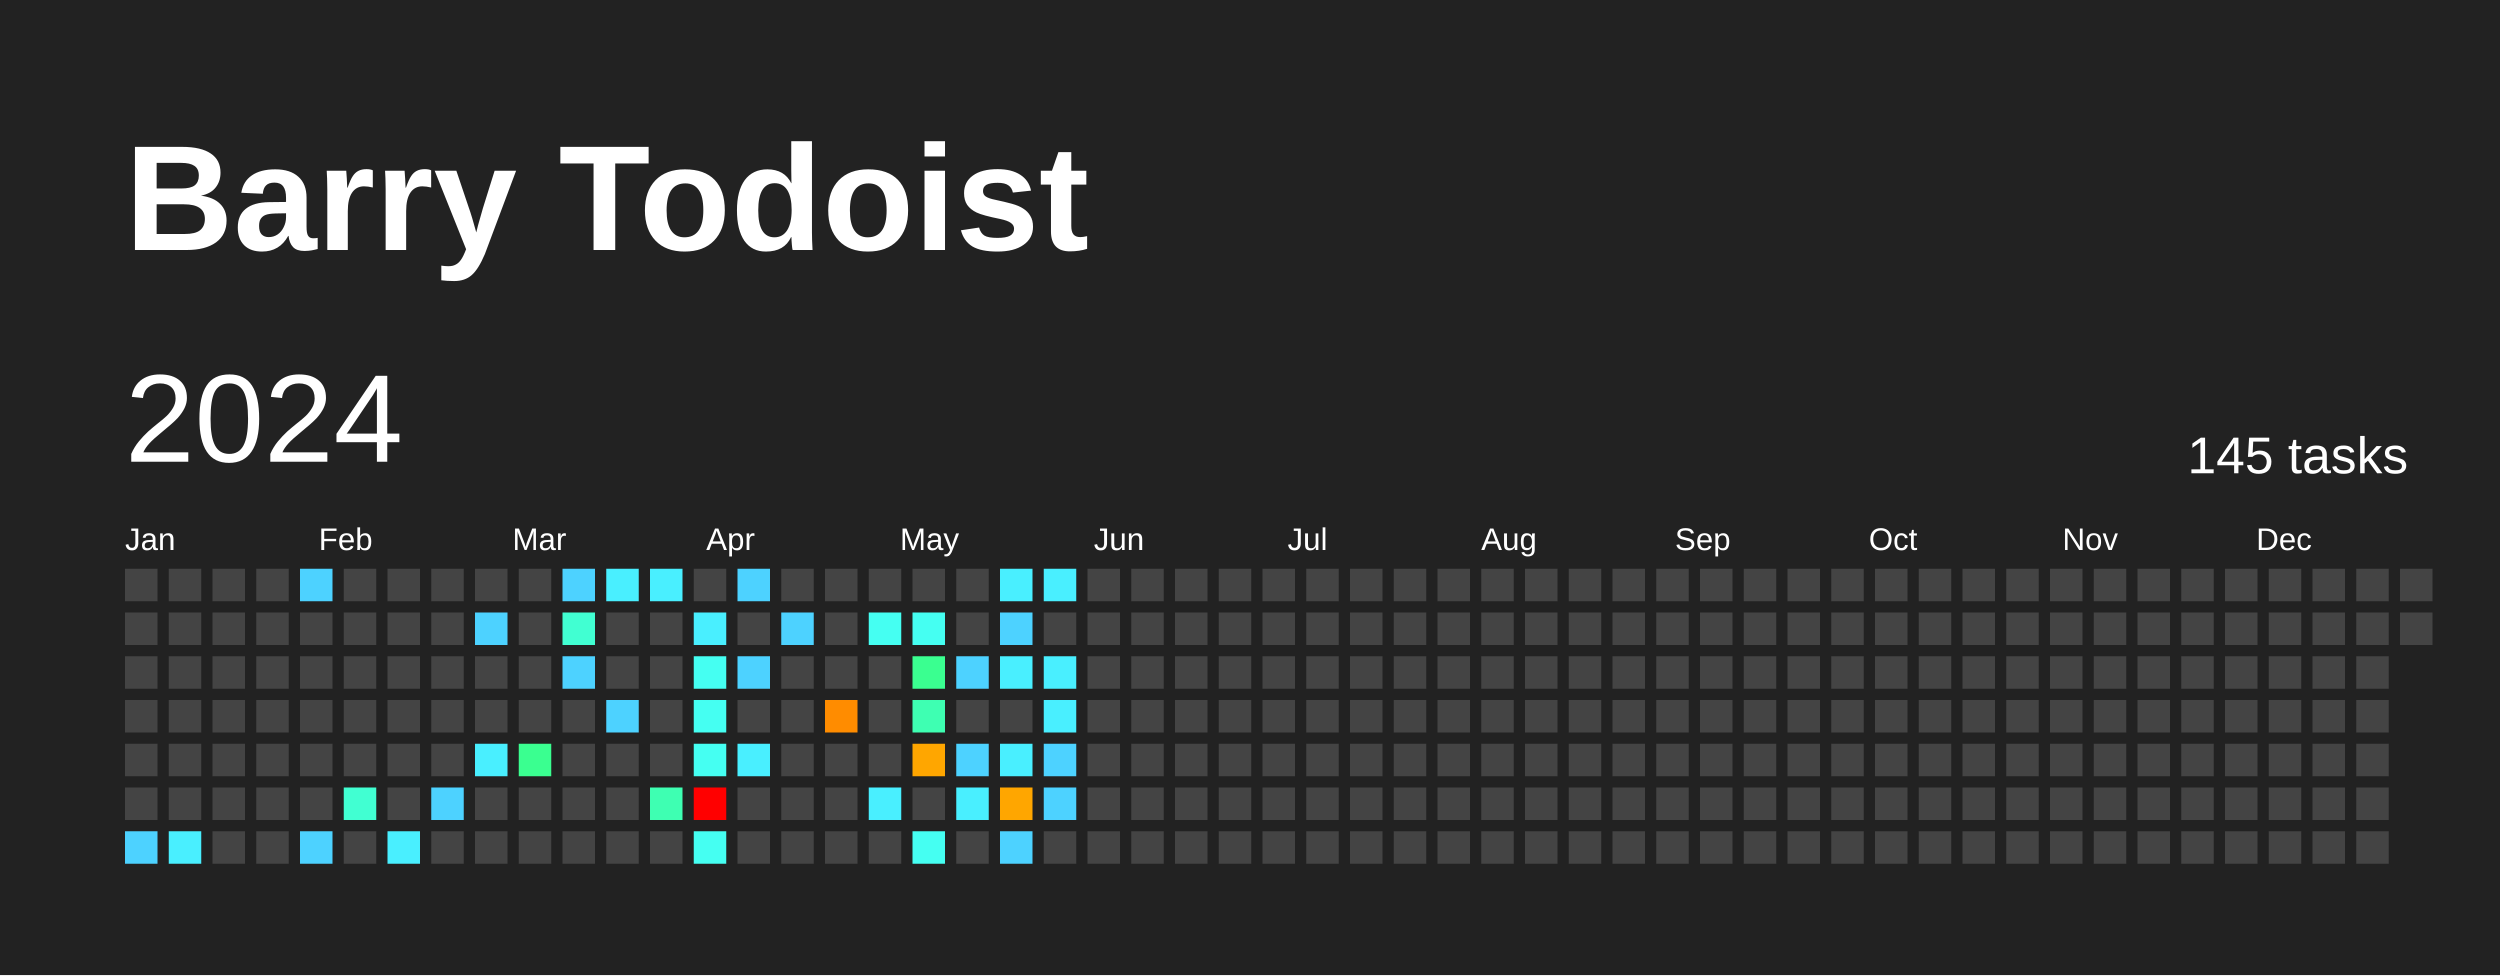
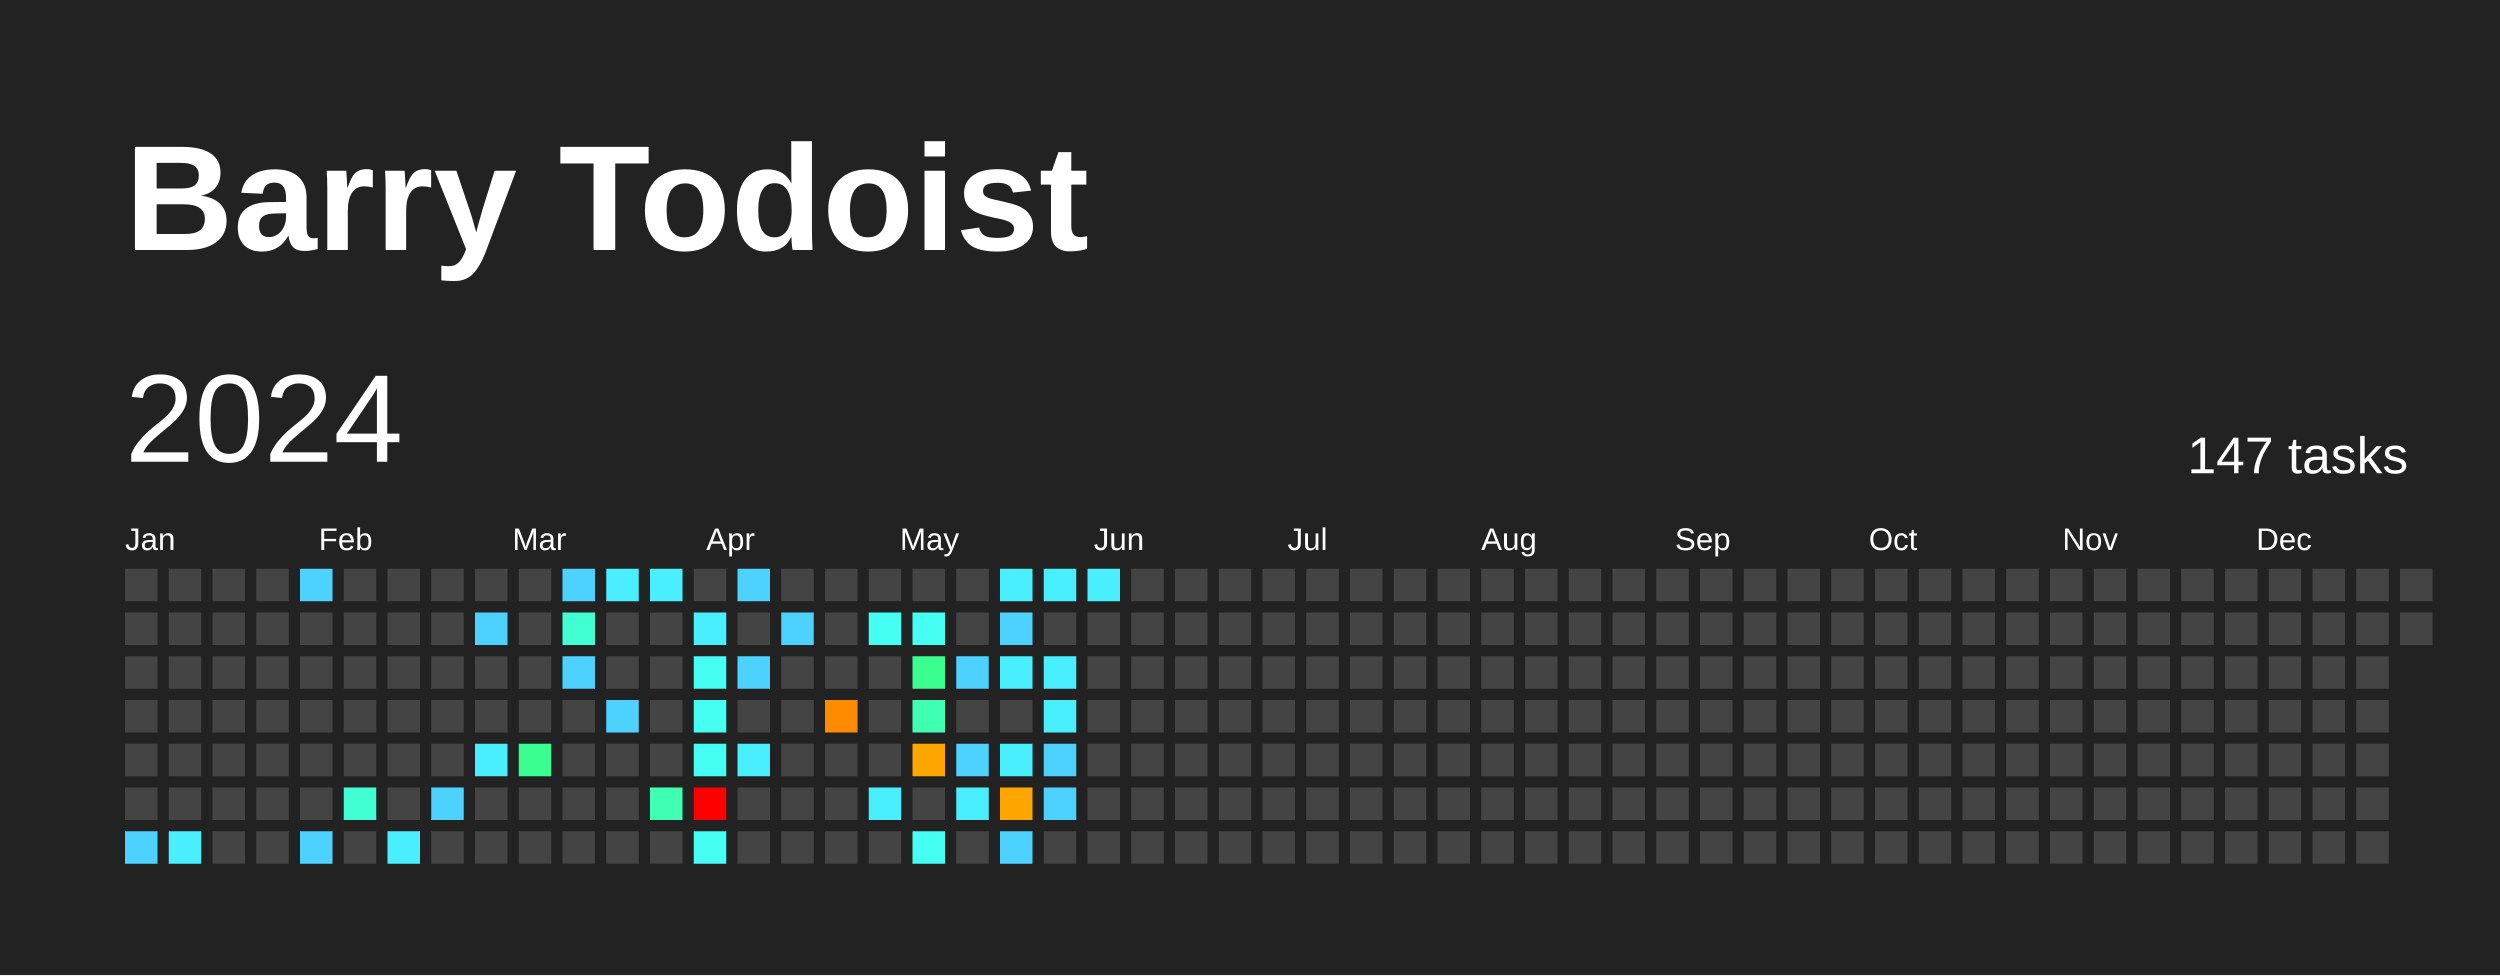
<svg xmlns="http://www.w3.org/2000/svg" baseProfile="full" height="78mm" version="1.1" viewBox="0,0,200,78" width="200mm">
  <defs />
  <rect fill="#222222" height="78" width="200" x="0" y="0" />
  <text fill="#FFFFFF" style="font-size:12px; font-family:Arial; font-weight:bold;" x="10" y="20">Barry Todoist</text>
  <text dominant-baseline="hanging" fill="#FFFFFF" style="font-size:10.0px; font-family:Arial;" x="10" y="30">2024</text>
-   <text dominant-baseline="hanging" fill="#FFFFFF" style="font-size:4.125px; font-family:Arial;" x="175" y="35">145 tasks</text>
+   <text dominant-baseline="hanging" fill="#FFFFFF" style="font-size:4.125px; font-family:Arial;" x="175" y="35">147 tasks</text>
  <text fill="#FFFFFF" style="font-size:2.5px; font-family:Arial" x="10.0" y="44">Jan</text>
  <text fill="#FFFFFF" style="font-size:2.5px; font-family:Arial" x="25.5" y="44">Feb</text>
  <text fill="#FFFFFF" style="font-size:2.5px; font-family:Arial" x="41.0" y="44">Mar</text>
  <text fill="#FFFFFF" style="font-size:2.5px; font-family:Arial" x="56.5" y="44">Apr</text>
  <text fill="#FFFFFF" style="font-size:2.5px; font-family:Arial" x="72.0" y="44">May</text>
  <text fill="#FFFFFF" style="font-size:2.5px; font-family:Arial" x="87.5" y="44">Jun</text>
  <text fill="#FFFFFF" style="font-size:2.5px; font-family:Arial" x="103.0" y="44">Jul</text>
  <text fill="#FFFFFF" style="font-size:2.5px; font-family:Arial" x="118.5" y="44">Aug</text>
  <text fill="#FFFFFF" style="font-size:2.5px; font-family:Arial" x="134.0" y="44">Sep</text>
  <text fill="#FFFFFF" style="font-size:2.5px; font-family:Arial" x="149.5" y="44">Oct</text>
  <text fill="#FFFFFF" style="font-size:2.5px; font-family:Arial" x="165.0" y="44">Nov</text>
  <text fill="#FFFFFF" style="font-size:2.5px; font-family:Arial" x="180.5" y="44">Dec</text>
  <rect fill="#444444" height="2.6" width="2.6" x="10.0" y="45.5" />
  <rect fill="#444444" height="2.6" width="2.6" x="10.0" y="49.0" />
  <rect fill="#444444" height="2.6" width="2.6" x="10.0" y="52.5" />
  <rect fill="#444444" height="2.6" width="2.6" x="10.0" y="56.0" />
  <rect fill="#444444" height="2.6" width="2.6" x="10.0" y="59.5" />
  <rect fill="#444444" height="2.6" width="2.6" x="10.0" y="63.0" />
  <rect fill="#4dd2ff" height="2.6" width="2.6" x="10.0" y="66.5" />
  <rect fill="#444444" height="2.6" width="2.6" x="13.5" y="45.5" />
  <rect fill="#444444" height="2.6" width="2.6" x="13.5" y="49.0" />
  <rect fill="#444444" height="2.6" width="2.6" x="13.5" y="52.5" />
  <rect fill="#444444" height="2.6" width="2.6" x="13.5" y="56.0" />
  <rect fill="#444444" height="2.6" width="2.6" x="13.5" y="59.5" />
  <rect fill="#444444" height="2.6" width="2.6" x="13.5" y="63.0" />
  <rect fill="#49efff" height="2.6" width="2.6" x="13.5" y="66.5" />
  <rect fill="#444444" height="2.6" width="2.6" x="17.0" y="45.5" />
  <rect fill="#444444" height="2.6" width="2.6" x="17.0" y="49.0" />
  <rect fill="#444444" height="2.6" width="2.6" x="17.0" y="52.5" />
  <rect fill="#444444" height="2.6" width="2.6" x="17.0" y="56.0" />
  <rect fill="#444444" height="2.6" width="2.6" x="17.0" y="59.5" />
  <rect fill="#444444" height="2.6" width="2.6" x="17.0" y="63.0" />
  <rect fill="#444444" height="2.6" width="2.6" x="17.0" y="66.5" />
  <rect fill="#444444" height="2.6" width="2.6" x="20.5" y="45.5" />
  <rect fill="#444444" height="2.6" width="2.6" x="20.5" y="49.0" />
  <rect fill="#444444" height="2.6" width="2.6" x="20.5" y="52.5" />
  <rect fill="#444444" height="2.6" width="2.6" x="20.5" y="56.0" />
  <rect fill="#444444" height="2.6" width="2.6" x="20.5" y="59.5" />
  <rect fill="#444444" height="2.6" width="2.6" x="20.5" y="63.0" />
  <rect fill="#444444" height="2.6" width="2.6" x="20.5" y="66.5" />
  <rect fill="#4dd2ff" height="2.6" width="2.6" x="24.0" y="45.5" />
  <rect fill="#444444" height="2.6" width="2.6" x="24.0" y="49.0" />
  <rect fill="#444444" height="2.6" width="2.6" x="24.0" y="52.5" />
  <rect fill="#444444" height="2.6" width="2.6" x="24.0" y="56.0" />
  <rect fill="#444444" height="2.6" width="2.6" x="24.0" y="59.5" />
  <rect fill="#444444" height="2.6" width="2.6" x="24.0" y="63.0" />
  <rect fill="#4dd2ff" height="2.6" width="2.6" x="24.0" y="66.5" />
  <rect fill="#444444" height="2.6" width="2.6" x="27.5" y="45.5" />
  <rect fill="#444444" height="2.6" width="2.6" x="27.5" y="49.0" />
  <rect fill="#444444" height="2.6" width="2.6" x="27.5" y="52.5" />
  <rect fill="#444444" height="2.6" width="2.6" x="27.5" y="56.0" />
  <rect fill="#444444" height="2.6" width="2.6" x="27.5" y="59.5" />
  <rect fill="#41ffd2" height="2.6" width="2.6" x="27.5" y="63.0" />
  <rect fill="#444444" height="2.6" width="2.6" x="27.5" y="66.5" />
  <rect fill="#444444" height="2.6" width="2.6" x="31.0" y="45.5" />
  <rect fill="#444444" height="2.6" width="2.6" x="31.0" y="49.0" />
  <rect fill="#444444" height="2.6" width="2.6" x="31.0" y="52.5" />
  <rect fill="#444444" height="2.6" width="2.6" x="31.0" y="56.0" />
  <rect fill="#444444" height="2.6" width="2.6" x="31.0" y="59.5" />
  <rect fill="#444444" height="2.6" width="2.6" x="31.0" y="63.0" />
  <rect fill="#49efff" height="2.6" width="2.6" x="31.0" y="66.5" />
  <rect fill="#444444" height="2.6" width="2.6" x="34.5" y="45.5" />
  <rect fill="#444444" height="2.6" width="2.6" x="34.5" y="49.0" />
  <rect fill="#444444" height="2.6" width="2.6" x="34.5" y="52.5" />
  <rect fill="#444444" height="2.6" width="2.6" x="34.5" y="56.0" />
  <rect fill="#444444" height="2.6" width="2.6" x="34.5" y="59.5" />
  <rect fill="#4dd2ff" height="2.6" width="2.6" x="34.5" y="63.0" />
  <rect fill="#444444" height="2.6" width="2.6" x="34.5" y="66.5" />
  <rect fill="#444444" height="2.6" width="2.6" x="38.0" y="45.5" />
  <rect fill="#4dd2ff" height="2.6" width="2.6" x="38.0" y="49.0" />
  <rect fill="#444444" height="2.6" width="2.6" x="38.0" y="52.5" />
  <rect fill="#444444" height="2.6" width="2.6" x="38.0" y="56.0" />
  <rect fill="#49efff" height="2.6" width="2.6" x="38.0" y="59.5" />
  <rect fill="#444444" height="2.6" width="2.6" x="38.0" y="63.0" />
  <rect fill="#444444" height="2.6" width="2.6" x="38.0" y="66.5" />
  <rect fill="#444444" height="2.6" width="2.6" x="41.5" y="45.5" />
  <rect fill="#444444" height="2.6" width="2.6" x="41.5" y="49.0" />
  <rect fill="#444444" height="2.6" width="2.6" x="41.5" y="52.5" />
  <rect fill="#444444" height="2.6" width="2.6" x="41.5" y="56.0" />
  <rect fill="#3aff90" height="2.6" width="2.6" x="41.5" y="59.5" />
  <rect fill="#444444" height="2.6" width="2.6" x="41.5" y="63.0" />
  <rect fill="#444444" height="2.6" width="2.6" x="41.5" y="66.5" />
  <rect fill="#4dd2ff" height="2.6" width="2.6" x="45.0" y="45.5" />
  <rect fill="#41ffd2" height="2.6" width="2.6" x="45.0" y="49.0" />
  <rect fill="#4dd2ff" height="2.6" width="2.6" x="45.0" y="52.5" />
  <rect fill="#444444" height="2.6" width="2.6" x="45.0" y="56.0" />
  <rect fill="#444444" height="2.6" width="2.6" x="45.0" y="59.5" />
  <rect fill="#444444" height="2.6" width="2.6" x="45.0" y="63.0" />
  <rect fill="#444444" height="2.6" width="2.6" x="45.0" y="66.5" />
  <rect fill="#49efff" height="2.6" width="2.6" x="48.5" y="45.5" />
  <rect fill="#444444" height="2.6" width="2.6" x="48.5" y="49.0" />
  <rect fill="#444444" height="2.6" width="2.6" x="48.5" y="52.5" />
  <rect fill="#4dd2ff" height="2.6" width="2.6" x="48.5" y="56.0" />
  <rect fill="#444444" height="2.6" width="2.6" x="48.5" y="59.5" />
  <rect fill="#444444" height="2.6" width="2.6" x="48.5" y="63.0" />
  <rect fill="#444444" height="2.6" width="2.6" x="48.5" y="66.5" />
  <rect fill="#49efff" height="2.6" width="2.6" x="52.0" y="45.5" />
  <rect fill="#444444" height="2.6" width="2.6" x="52.0" y="49.0" />
  <rect fill="#444444" height="2.6" width="2.6" x="52.0" y="52.5" />
  <rect fill="#444444" height="2.6" width="2.6" x="52.0" y="56.0" />
  <rect fill="#444444" height="2.6" width="2.6" x="52.0" y="59.5" />
  <rect fill="#3effb2" height="2.6" width="2.6" x="52.0" y="63.0" />
  <rect fill="#444444" height="2.6" width="2.6" x="52.0" y="66.5" />
  <rect fill="#444444" height="2.6" width="2.6" x="55.5" y="45.5" />
  <rect fill="#49efff" height="2.6" width="2.6" x="55.5" y="49.0" />
  <rect fill="#45fff2" height="2.6" width="2.6" x="55.5" y="52.5" />
  <rect fill="#45fff2" height="2.6" width="2.6" x="55.5" y="56.0" />
  <rect fill="#45fff2" height="2.6" width="2.6" x="55.5" y="59.5" />
  <rect fill="red" height="2.6" width="2.6" x="55.5" y="63.0" />
  <rect fill="#45fff2" height="2.6" width="2.6" x="55.5" y="66.5" />
  <rect fill="#4dd2ff" height="2.6" width="2.6" x="59.0" y="45.5" />
  <rect fill="#444444" height="2.6" width="2.6" x="59.0" y="49.0" />
  <rect fill="#4dd2ff" height="2.6" width="2.6" x="59.0" y="52.5" />
  <rect fill="#444444" height="2.6" width="2.6" x="59.0" y="56.0" />
  <rect fill="#49efff" height="2.6" width="2.6" x="59.0" y="59.5" />
  <rect fill="#444444" height="2.6" width="2.6" x="59.0" y="63.0" />
  <rect fill="#444444" height="2.6" width="2.6" x="59.0" y="66.5" />
  <rect fill="#444444" height="2.6" width="2.6" x="62.5" y="45.5" />
  <rect fill="#4dd2ff" height="2.6" width="2.6" x="62.5" y="49.0" />
  <rect fill="#444444" height="2.6" width="2.6" x="62.5" y="52.5" />
  <rect fill="#444444" height="2.6" width="2.6" x="62.5" y="56.0" />
  <rect fill="#444444" height="2.6" width="2.6" x="62.5" y="59.5" />
  <rect fill="#444444" height="2.6" width="2.6" x="62.5" y="63.0" />
  <rect fill="#444444" height="2.6" width="2.6" x="62.5" y="66.5" />
  <rect fill="#444444" height="2.6" width="2.6" x="66.0" y="45.5" />
  <rect fill="#444444" height="2.6" width="2.6" x="66.0" y="49.0" />
  <rect fill="#444444" height="2.6" width="2.6" x="66.0" y="52.5" />
  <rect fill="#ff8c00" height="2.6" width="2.6" x="66.0" y="56.0" />
  <rect fill="#444444" height="2.6" width="2.6" x="66.0" y="59.5" />
  <rect fill="#444444" height="2.6" width="2.6" x="66.0" y="63.0" />
  <rect fill="#444444" height="2.6" width="2.6" x="66.0" y="66.5" />
  <rect fill="#444444" height="2.6" width="2.6" x="69.5" y="45.5" />
  <rect fill="#45fff2" height="2.6" width="2.6" x="69.5" y="49.0" />
  <rect fill="#444444" height="2.6" width="2.6" x="69.5" y="52.5" />
  <rect fill="#444444" height="2.6" width="2.6" x="69.5" y="56.0" />
  <rect fill="#444444" height="2.6" width="2.6" x="69.5" y="59.5" />
  <rect fill="#49efff" height="2.6" width="2.6" x="69.5" y="63.0" />
  <rect fill="#444444" height="2.6" width="2.6" x="69.5" y="66.5" />
  <rect fill="#444444" height="2.6" width="2.6" x="73.0" y="45.5" />
  <rect fill="#45fff2" height="2.6" width="2.6" x="73.0" y="49.0" />
  <rect fill="#3aff90" height="2.6" width="2.6" x="73.0" y="52.5" />
  <rect fill="#3effb2" height="2.6" width="2.6" x="73.0" y="56.0" />
  <rect fill="#ffa600" height="2.6" width="2.6" x="73.0" y="59.5" />
  <rect fill="#444444" height="2.6" width="2.6" x="73.0" y="63.0" />
  <rect fill="#45fff2" height="2.6" width="2.6" x="73.0" y="66.5" />
  <rect fill="#444444" height="2.6" width="2.6" x="76.5" y="45.5" />
  <rect fill="#444444" height="2.6" width="2.6" x="76.5" y="49.0" />
  <rect fill="#4dd2ff" height="2.6" width="2.6" x="76.5" y="52.5" />
  <rect fill="#444444" height="2.6" width="2.6" x="76.5" y="56.0" />
  <rect fill="#4dd2ff" height="2.6" width="2.6" x="76.5" y="59.5" />
  <rect fill="#49efff" height="2.6" width="2.6" x="76.5" y="63.0" />
  <rect fill="#444444" height="2.6" width="2.6" x="76.5" y="66.5" />
  <rect fill="#49efff" height="2.6" width="2.6" x="80.0" y="45.5" />
  <rect fill="#4dd2ff" height="2.6" width="2.6" x="80.0" y="49.0" />
  <rect fill="#49efff" height="2.6" width="2.6" x="80.0" y="52.5" />
  <rect fill="#444444" height="2.6" width="2.6" x="80.0" y="56.0" />
  <rect fill="#49efff" height="2.6" width="2.6" x="80.0" y="59.5" />
  <rect fill="#ffa600" height="2.6" width="2.6" x="80.0" y="63.0" />
  <rect fill="#4dd2ff" height="2.6" width="2.6" x="80.0" y="66.5" />
  <rect fill="#49efff" height="2.6" width="2.6" x="83.5" y="45.5" />
  <rect fill="#444444" height="2.6" width="2.6" x="83.5" y="49.0" />
  <rect fill="#49efff" height="2.6" width="2.6" x="83.5" y="52.5" />
  <rect fill="#49efff" height="2.6" width="2.6" x="83.5" y="56.0" />
  <rect fill="#4dd2ff" height="2.6" width="2.6" x="83.5" y="59.5" />
  <rect fill="#4dd2ff" height="2.6" width="2.6" x="83.5" y="63.0" />
  <rect fill="#444444" height="2.6" width="2.6" x="83.5" y="66.5" />
-   <rect fill="#444444" height="2.6" width="2.6" x="87.0" y="45.5" />
+   <rect fill="#49efff" height="2.6" width="2.6" x="87.0" y="45.5" />
  <rect fill="#444444" height="2.6" width="2.6" x="87.0" y="49.0" />
  <rect fill="#444444" height="2.6" width="2.6" x="87.0" y="52.5" />
  <rect fill="#444444" height="2.6" width="2.6" x="87.0" y="56.0" />
  <rect fill="#444444" height="2.6" width="2.6" x="87.0" y="59.5" />
  <rect fill="#444444" height="2.6" width="2.6" x="87.0" y="63.0" />
  <rect fill="#444444" height="2.6" width="2.6" x="87.0" y="66.5" />
  <rect fill="#444444" height="2.6" width="2.6" x="90.5" y="45.5" />
  <rect fill="#444444" height="2.6" width="2.6" x="90.5" y="49.0" />
  <rect fill="#444444" height="2.6" width="2.6" x="90.5" y="52.5" />
  <rect fill="#444444" height="2.6" width="2.6" x="90.5" y="56.0" />
  <rect fill="#444444" height="2.6" width="2.6" x="90.5" y="59.5" />
  <rect fill="#444444" height="2.6" width="2.6" x="90.5" y="63.0" />
  <rect fill="#444444" height="2.6" width="2.6" x="90.5" y="66.5" />
  <rect fill="#444444" height="2.6" width="2.6" x="94.0" y="45.5" />
  <rect fill="#444444" height="2.6" width="2.6" x="94.0" y="49.0" />
  <rect fill="#444444" height="2.6" width="2.6" x="94.0" y="52.5" />
  <rect fill="#444444" height="2.6" width="2.6" x="94.0" y="56.0" />
  <rect fill="#444444" height="2.6" width="2.6" x="94.0" y="59.5" />
  <rect fill="#444444" height="2.6" width="2.6" x="94.0" y="63.0" />
  <rect fill="#444444" height="2.6" width="2.6" x="94.0" y="66.5" />
  <rect fill="#444444" height="2.6" width="2.6" x="97.5" y="45.5" />
  <rect fill="#444444" height="2.6" width="2.6" x="97.5" y="49.0" />
  <rect fill="#444444" height="2.6" width="2.6" x="97.5" y="52.5" />
  <rect fill="#444444" height="2.6" width="2.6" x="97.5" y="56.0" />
  <rect fill="#444444" height="2.6" width="2.6" x="97.5" y="59.5" />
  <rect fill="#444444" height="2.6" width="2.6" x="97.5" y="63.0" />
  <rect fill="#444444" height="2.6" width="2.6" x="97.5" y="66.5" />
  <rect fill="#444444" height="2.6" width="2.6" x="101.0" y="45.5" />
  <rect fill="#444444" height="2.6" width="2.6" x="101.0" y="49.0" />
  <rect fill="#444444" height="2.6" width="2.6" x="101.0" y="52.5" />
  <rect fill="#444444" height="2.6" width="2.6" x="101.0" y="56.0" />
  <rect fill="#444444" height="2.6" width="2.6" x="101.0" y="59.5" />
  <rect fill="#444444" height="2.6" width="2.6" x="101.0" y="63.0" />
  <rect fill="#444444" height="2.6" width="2.6" x="101.0" y="66.5" />
  <rect fill="#444444" height="2.6" width="2.6" x="104.5" y="45.5" />
  <rect fill="#444444" height="2.6" width="2.6" x="104.5" y="49.0" />
  <rect fill="#444444" height="2.6" width="2.6" x="104.5" y="52.5" />
  <rect fill="#444444" height="2.6" width="2.6" x="104.5" y="56.0" />
  <rect fill="#444444" height="2.6" width="2.6" x="104.5" y="59.5" />
  <rect fill="#444444" height="2.6" width="2.6" x="104.5" y="63.0" />
  <rect fill="#444444" height="2.6" width="2.6" x="104.5" y="66.5" />
  <rect fill="#444444" height="2.6" width="2.6" x="108.0" y="45.5" />
  <rect fill="#444444" height="2.6" width="2.6" x="108.0" y="49.0" />
  <rect fill="#444444" height="2.6" width="2.6" x="108.0" y="52.5" />
  <rect fill="#444444" height="2.6" width="2.6" x="108.0" y="56.0" />
  <rect fill="#444444" height="2.6" width="2.6" x="108.0" y="59.5" />
  <rect fill="#444444" height="2.6" width="2.6" x="108.0" y="63.0" />
  <rect fill="#444444" height="2.6" width="2.6" x="108.0" y="66.5" />
  <rect fill="#444444" height="2.6" width="2.6" x="111.5" y="45.5" />
  <rect fill="#444444" height="2.6" width="2.6" x="111.5" y="49.0" />
  <rect fill="#444444" height="2.6" width="2.6" x="111.5" y="52.5" />
  <rect fill="#444444" height="2.6" width="2.6" x="111.5" y="56.0" />
  <rect fill="#444444" height="2.6" width="2.6" x="111.5" y="59.5" />
  <rect fill="#444444" height="2.6" width="2.6" x="111.5" y="63.0" />
  <rect fill="#444444" height="2.6" width="2.6" x="111.5" y="66.5" />
  <rect fill="#444444" height="2.6" width="2.6" x="115.0" y="45.5" />
  <rect fill="#444444" height="2.6" width="2.6" x="115.0" y="49.0" />
  <rect fill="#444444" height="2.6" width="2.6" x="115.0" y="52.5" />
  <rect fill="#444444" height="2.6" width="2.6" x="115.0" y="56.0" />
  <rect fill="#444444" height="2.6" width="2.6" x="115.0" y="59.5" />
  <rect fill="#444444" height="2.6" width="2.6" x="115.0" y="63.0" />
  <rect fill="#444444" height="2.6" width="2.6" x="115.0" y="66.5" />
  <rect fill="#444444" height="2.6" width="2.6" x="118.5" y="45.5" />
  <rect fill="#444444" height="2.6" width="2.6" x="118.5" y="49.0" />
  <rect fill="#444444" height="2.6" width="2.6" x="118.5" y="52.5" />
  <rect fill="#444444" height="2.6" width="2.6" x="118.5" y="56.0" />
  <rect fill="#444444" height="2.6" width="2.6" x="118.5" y="59.5" />
  <rect fill="#444444" height="2.6" width="2.6" x="118.5" y="63.0" />
  <rect fill="#444444" height="2.6" width="2.6" x="118.5" y="66.5" />
  <rect fill="#444444" height="2.6" width="2.6" x="122.0" y="45.5" />
  <rect fill="#444444" height="2.6" width="2.6" x="122.0" y="49.0" />
  <rect fill="#444444" height="2.6" width="2.6" x="122.0" y="52.5" />
  <rect fill="#444444" height="2.6" width="2.6" x="122.0" y="56.0" />
  <rect fill="#444444" height="2.6" width="2.6" x="122.0" y="59.5" />
  <rect fill="#444444" height="2.6" width="2.6" x="122.0" y="63.0" />
  <rect fill="#444444" height="2.6" width="2.6" x="122.0" y="66.5" />
  <rect fill="#444444" height="2.6" width="2.6" x="125.5" y="45.5" />
  <rect fill="#444444" height="2.6" width="2.6" x="125.5" y="49.0" />
  <rect fill="#444444" height="2.6" width="2.6" x="125.5" y="52.5" />
  <rect fill="#444444" height="2.6" width="2.6" x="125.5" y="56.0" />
  <rect fill="#444444" height="2.6" width="2.6" x="125.5" y="59.5" />
  <rect fill="#444444" height="2.6" width="2.6" x="125.5" y="63.0" />
  <rect fill="#444444" height="2.6" width="2.6" x="125.5" y="66.5" />
  <rect fill="#444444" height="2.6" width="2.6" x="129.0" y="45.5" />
  <rect fill="#444444" height="2.6" width="2.6" x="129.0" y="49.0" />
  <rect fill="#444444" height="2.6" width="2.6" x="129.0" y="52.5" />
  <rect fill="#444444" height="2.6" width="2.6" x="129.0" y="56.0" />
  <rect fill="#444444" height="2.6" width="2.6" x="129.0" y="59.5" />
  <rect fill="#444444" height="2.6" width="2.6" x="129.0" y="63.0" />
  <rect fill="#444444" height="2.6" width="2.6" x="129.0" y="66.5" />
  <rect fill="#444444" height="2.6" width="2.6" x="132.5" y="45.5" />
  <rect fill="#444444" height="2.6" width="2.6" x="132.5" y="49.0" />
  <rect fill="#444444" height="2.6" width="2.6" x="132.5" y="52.5" />
  <rect fill="#444444" height="2.6" width="2.6" x="132.5" y="56.0" />
  <rect fill="#444444" height="2.6" width="2.6" x="132.5" y="59.5" />
  <rect fill="#444444" height="2.6" width="2.6" x="132.5" y="63.0" />
  <rect fill="#444444" height="2.6" width="2.6" x="132.5" y="66.5" />
  <rect fill="#444444" height="2.6" width="2.6" x="136.0" y="45.5" />
  <rect fill="#444444" height="2.6" width="2.6" x="136.0" y="49.0" />
  <rect fill="#444444" height="2.6" width="2.6" x="136.0" y="52.5" />
  <rect fill="#444444" height="2.6" width="2.6" x="136.0" y="56.0" />
  <rect fill="#444444" height="2.6" width="2.6" x="136.0" y="59.5" />
  <rect fill="#444444" height="2.6" width="2.6" x="136.0" y="63.0" />
  <rect fill="#444444" height="2.6" width="2.6" x="136.0" y="66.5" />
  <rect fill="#444444" height="2.6" width="2.6" x="139.5" y="45.5" />
  <rect fill="#444444" height="2.6" width="2.6" x="139.5" y="49.0" />
  <rect fill="#444444" height="2.6" width="2.6" x="139.5" y="52.5" />
  <rect fill="#444444" height="2.6" width="2.6" x="139.5" y="56.0" />
  <rect fill="#444444" height="2.6" width="2.6" x="139.5" y="59.5" />
  <rect fill="#444444" height="2.6" width="2.6" x="139.5" y="63.0" />
  <rect fill="#444444" height="2.6" width="2.6" x="139.5" y="66.5" />
  <rect fill="#444444" height="2.6" width="2.6" x="143.0" y="45.5" />
  <rect fill="#444444" height="2.6" width="2.6" x="143.0" y="49.0" />
  <rect fill="#444444" height="2.6" width="2.6" x="143.0" y="52.5" />
  <rect fill="#444444" height="2.6" width="2.6" x="143.0" y="56.0" />
  <rect fill="#444444" height="2.6" width="2.6" x="143.0" y="59.5" />
  <rect fill="#444444" height="2.6" width="2.6" x="143.0" y="63.0" />
  <rect fill="#444444" height="2.6" width="2.6" x="143.0" y="66.5" />
  <rect fill="#444444" height="2.6" width="2.6" x="146.5" y="45.5" />
  <rect fill="#444444" height="2.6" width="2.6" x="146.5" y="49.0" />
  <rect fill="#444444" height="2.6" width="2.6" x="146.5" y="52.5" />
  <rect fill="#444444" height="2.6" width="2.6" x="146.5" y="56.0" />
  <rect fill="#444444" height="2.6" width="2.6" x="146.5" y="59.5" />
  <rect fill="#444444" height="2.6" width="2.6" x="146.5" y="63.0" />
  <rect fill="#444444" height="2.6" width="2.6" x="146.5" y="66.5" />
  <rect fill="#444444" height="2.6" width="2.6" x="150.0" y="45.5" />
  <rect fill="#444444" height="2.6" width="2.6" x="150.0" y="49.0" />
  <rect fill="#444444" height="2.6" width="2.6" x="150.0" y="52.5" />
  <rect fill="#444444" height="2.6" width="2.6" x="150.0" y="56.0" />
  <rect fill="#444444" height="2.6" width="2.6" x="150.0" y="59.5" />
  <rect fill="#444444" height="2.6" width="2.6" x="150.0" y="63.0" />
  <rect fill="#444444" height="2.6" width="2.6" x="150.0" y="66.5" />
  <rect fill="#444444" height="2.6" width="2.6" x="153.5" y="45.5" />
  <rect fill="#444444" height="2.6" width="2.6" x="153.5" y="49.0" />
  <rect fill="#444444" height="2.6" width="2.6" x="153.5" y="52.5" />
  <rect fill="#444444" height="2.6" width="2.6" x="153.5" y="56.0" />
  <rect fill="#444444" height="2.6" width="2.6" x="153.5" y="59.5" />
  <rect fill="#444444" height="2.6" width="2.6" x="153.5" y="63.0" />
  <rect fill="#444444" height="2.6" width="2.6" x="153.5" y="66.5" />
  <rect fill="#444444" height="2.6" width="2.6" x="157.0" y="45.5" />
  <rect fill="#444444" height="2.6" width="2.6" x="157.0" y="49.0" />
  <rect fill="#444444" height="2.6" width="2.6" x="157.0" y="52.5" />
  <rect fill="#444444" height="2.6" width="2.6" x="157.0" y="56.0" />
  <rect fill="#444444" height="2.6" width="2.6" x="157.0" y="59.5" />
  <rect fill="#444444" height="2.6" width="2.6" x="157.0" y="63.0" />
  <rect fill="#444444" height="2.6" width="2.6" x="157.0" y="66.5" />
  <rect fill="#444444" height="2.6" width="2.6" x="160.5" y="45.5" />
  <rect fill="#444444" height="2.6" width="2.6" x="160.5" y="49.0" />
  <rect fill="#444444" height="2.6" width="2.6" x="160.5" y="52.5" />
  <rect fill="#444444" height="2.6" width="2.6" x="160.5" y="56.0" />
  <rect fill="#444444" height="2.6" width="2.6" x="160.5" y="59.5" />
  <rect fill="#444444" height="2.6" width="2.6" x="160.5" y="63.0" />
  <rect fill="#444444" height="2.6" width="2.6" x="160.5" y="66.5" />
  <rect fill="#444444" height="2.6" width="2.6" x="164.0" y="45.5" />
  <rect fill="#444444" height="2.6" width="2.6" x="164.0" y="49.0" />
  <rect fill="#444444" height="2.6" width="2.6" x="164.0" y="52.5" />
  <rect fill="#444444" height="2.6" width="2.6" x="164.0" y="56.0" />
  <rect fill="#444444" height="2.6" width="2.6" x="164.0" y="59.5" />
  <rect fill="#444444" height="2.6" width="2.6" x="164.0" y="63.0" />
  <rect fill="#444444" height="2.6" width="2.6" x="164.0" y="66.5" />
  <rect fill="#444444" height="2.6" width="2.6" x="167.5" y="45.5" />
  <rect fill="#444444" height="2.6" width="2.6" x="167.5" y="49.0" />
  <rect fill="#444444" height="2.6" width="2.6" x="167.5" y="52.5" />
  <rect fill="#444444" height="2.6" width="2.6" x="167.5" y="56.0" />
  <rect fill="#444444" height="2.6" width="2.6" x="167.5" y="59.5" />
  <rect fill="#444444" height="2.6" width="2.6" x="167.5" y="63.0" />
  <rect fill="#444444" height="2.6" width="2.6" x="167.5" y="66.5" />
  <rect fill="#444444" height="2.6" width="2.6" x="171.0" y="45.5" />
  <rect fill="#444444" height="2.6" width="2.6" x="171.0" y="49.0" />
  <rect fill="#444444" height="2.6" width="2.6" x="171.0" y="52.5" />
  <rect fill="#444444" height="2.6" width="2.6" x="171.0" y="56.0" />
  <rect fill="#444444" height="2.6" width="2.6" x="171.0" y="59.5" />
  <rect fill="#444444" height="2.6" width="2.6" x="171.0" y="63.0" />
  <rect fill="#444444" height="2.6" width="2.6" x="171.0" y="66.5" />
  <rect fill="#444444" height="2.6" width="2.6" x="174.5" y="45.5" />
  <rect fill="#444444" height="2.6" width="2.6" x="174.5" y="49.0" />
  <rect fill="#444444" height="2.6" width="2.6" x="174.5" y="52.5" />
  <rect fill="#444444" height="2.6" width="2.6" x="174.5" y="56.0" />
  <rect fill="#444444" height="2.6" width="2.6" x="174.5" y="59.5" />
  <rect fill="#444444" height="2.6" width="2.6" x="174.5" y="63.0" />
  <rect fill="#444444" height="2.6" width="2.6" x="174.5" y="66.5" />
  <rect fill="#444444" height="2.6" width="2.6" x="178.0" y="45.5" />
  <rect fill="#444444" height="2.6" width="2.6" x="178.0" y="49.0" />
  <rect fill="#444444" height="2.6" width="2.6" x="178.0" y="52.5" />
  <rect fill="#444444" height="2.6" width="2.6" x="178.0" y="56.0" />
  <rect fill="#444444" height="2.6" width="2.6" x="178.0" y="59.5" />
  <rect fill="#444444" height="2.6" width="2.6" x="178.0" y="63.0" />
  <rect fill="#444444" height="2.6" width="2.6" x="178.0" y="66.5" />
  <rect fill="#444444" height="2.6" width="2.6" x="181.5" y="45.5" />
  <rect fill="#444444" height="2.6" width="2.6" x="181.5" y="49.0" />
  <rect fill="#444444" height="2.6" width="2.6" x="181.5" y="52.5" />
  <rect fill="#444444" height="2.6" width="2.6" x="181.5" y="56.0" />
  <rect fill="#444444" height="2.6" width="2.6" x="181.5" y="59.5" />
  <rect fill="#444444" height="2.6" width="2.6" x="181.5" y="63.0" />
  <rect fill="#444444" height="2.6" width="2.6" x="181.5" y="66.5" />
  <rect fill="#444444" height="2.6" width="2.6" x="185.0" y="45.5" />
  <rect fill="#444444" height="2.6" width="2.6" x="185.0" y="49.0" />
  <rect fill="#444444" height="2.6" width="2.6" x="185.0" y="52.5" />
  <rect fill="#444444" height="2.6" width="2.6" x="185.0" y="56.0" />
  <rect fill="#444444" height="2.6" width="2.6" x="185.0" y="59.5" />
  <rect fill="#444444" height="2.6" width="2.6" x="185.0" y="63.0" />
  <rect fill="#444444" height="2.6" width="2.6" x="185.0" y="66.5" />
  <rect fill="#444444" height="2.6" width="2.6" x="188.5" y="45.5" />
  <rect fill="#444444" height="2.6" width="2.6" x="188.5" y="49.0" />
  <rect fill="#444444" height="2.6" width="2.6" x="188.5" y="52.5" />
  <rect fill="#444444" height="2.6" width="2.6" x="188.5" y="56.0" />
  <rect fill="#444444" height="2.6" width="2.6" x="188.5" y="59.5" />
  <rect fill="#444444" height="2.6" width="2.6" x="188.5" y="63.0" />
  <rect fill="#444444" height="2.6" width="2.6" x="188.5" y="66.5" />
  <rect fill="#444444" height="2.6" width="2.6" x="192.0" y="45.5" />
  <rect fill="#444444" height="2.6" width="2.6" x="192.0" y="49.0" />
</svg>
